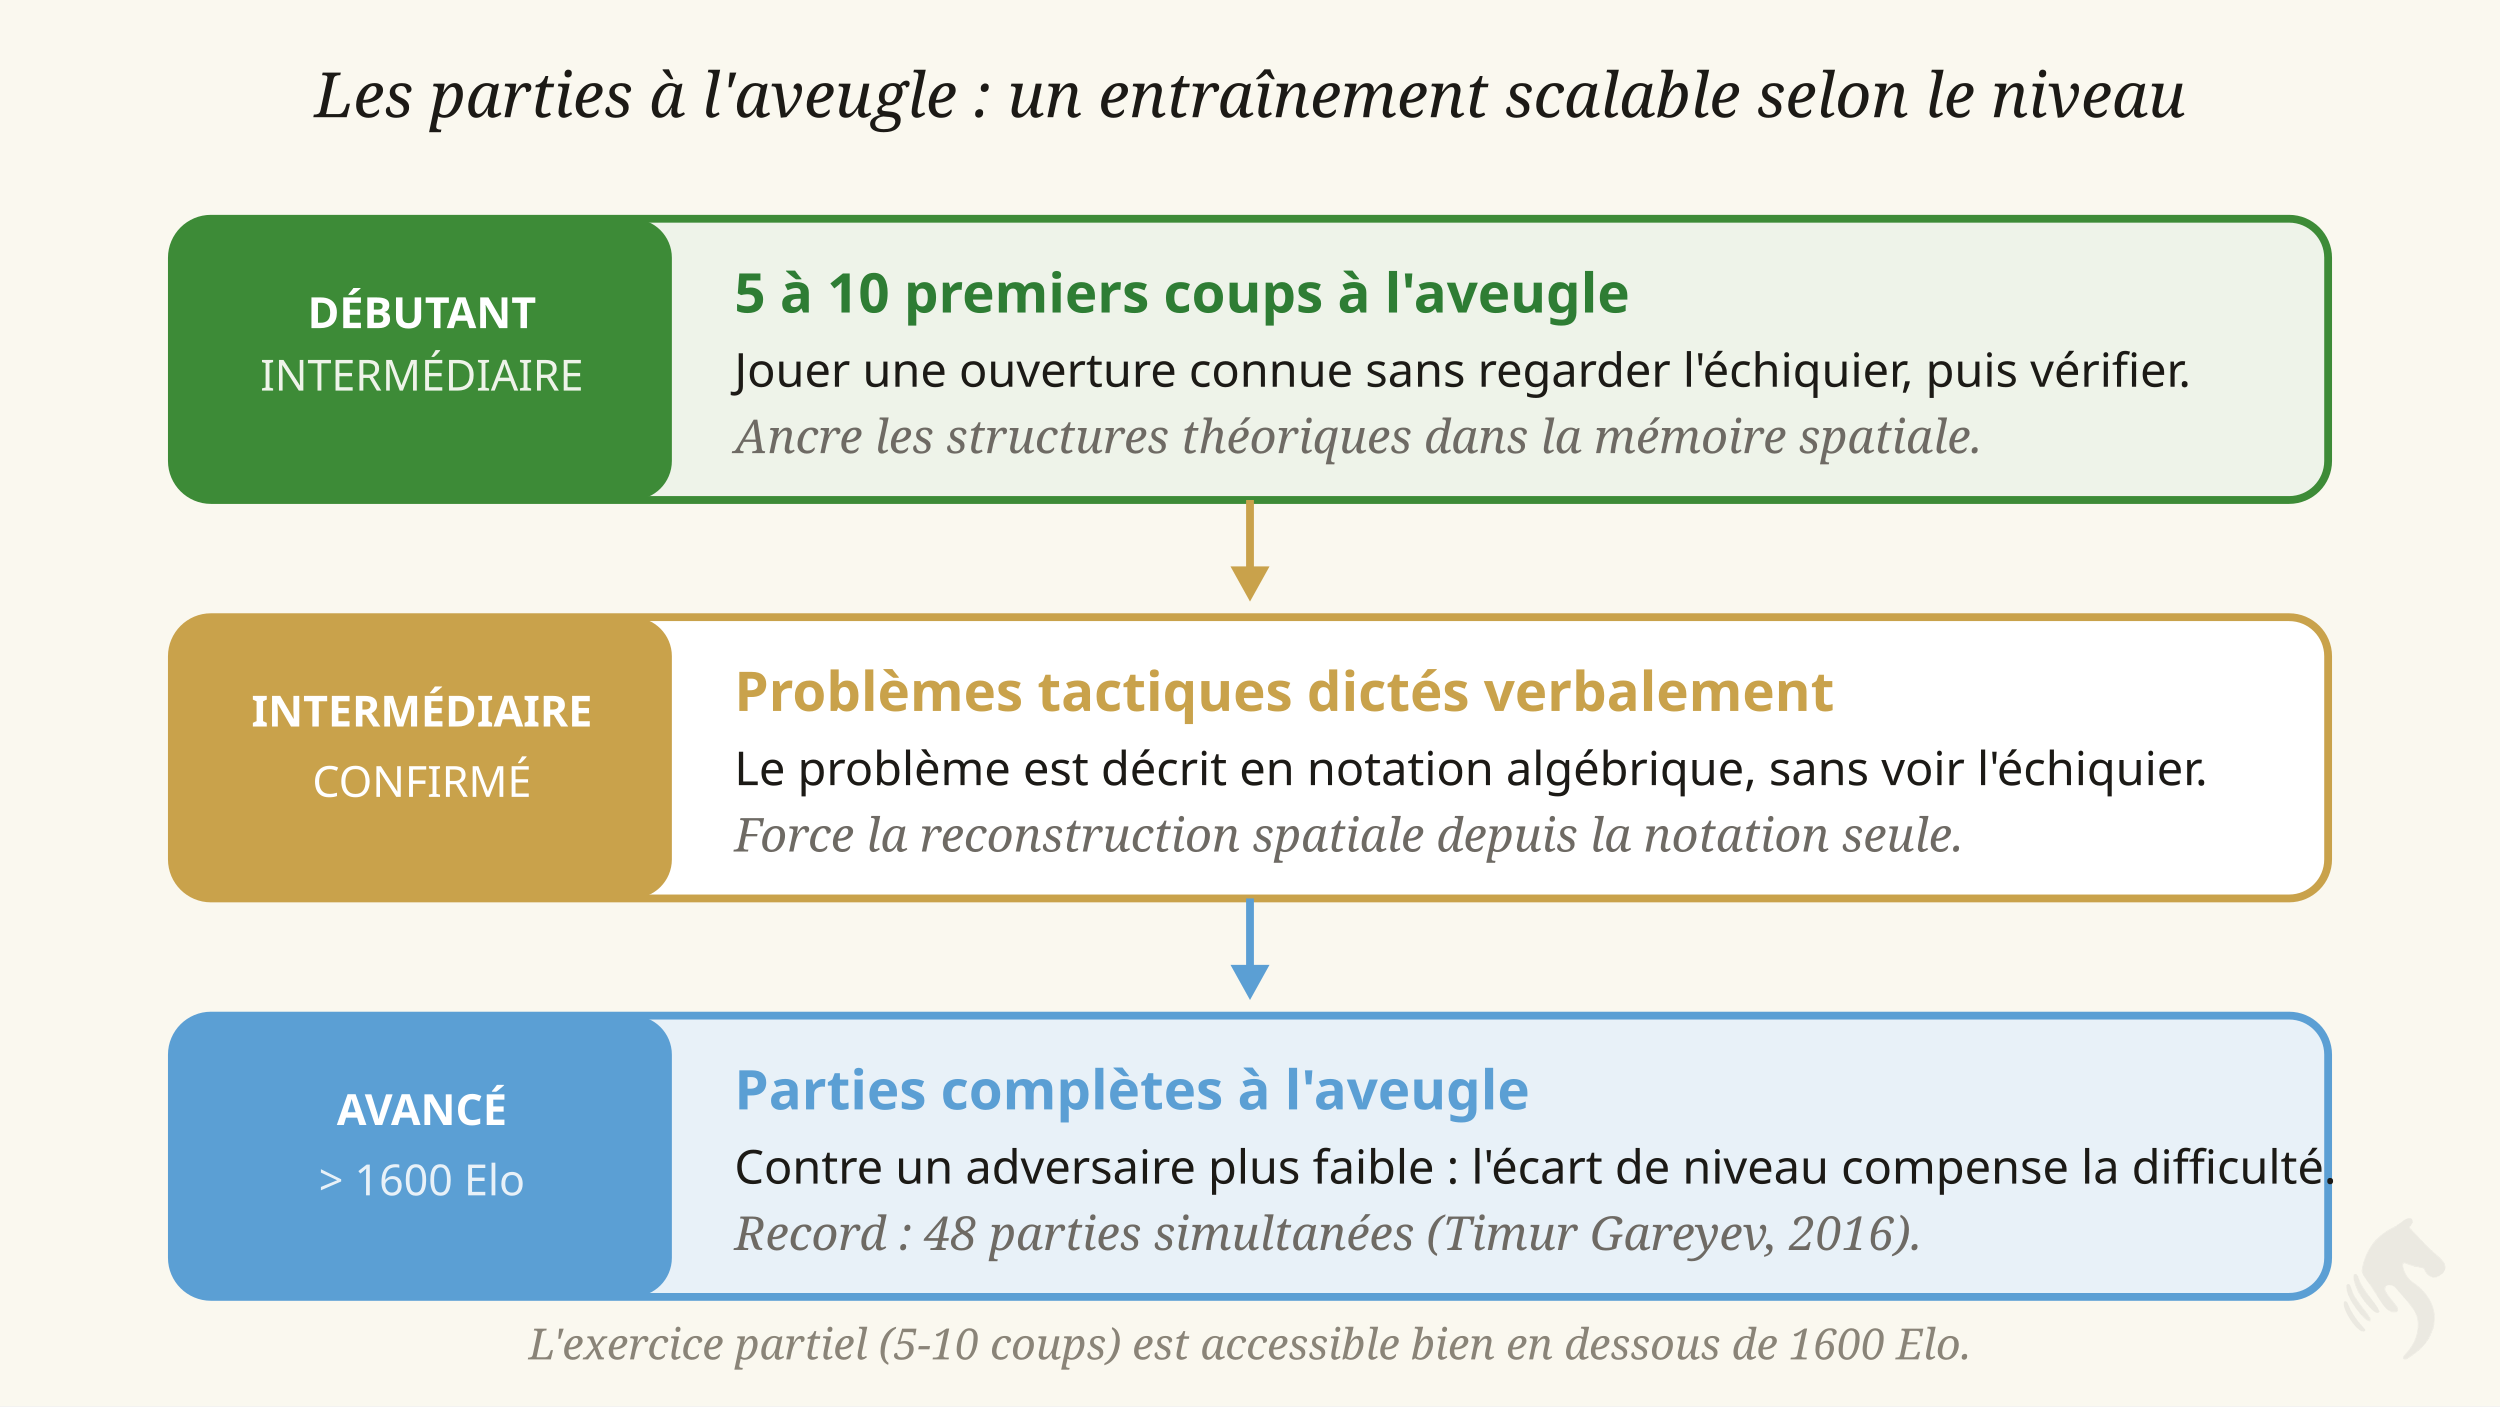
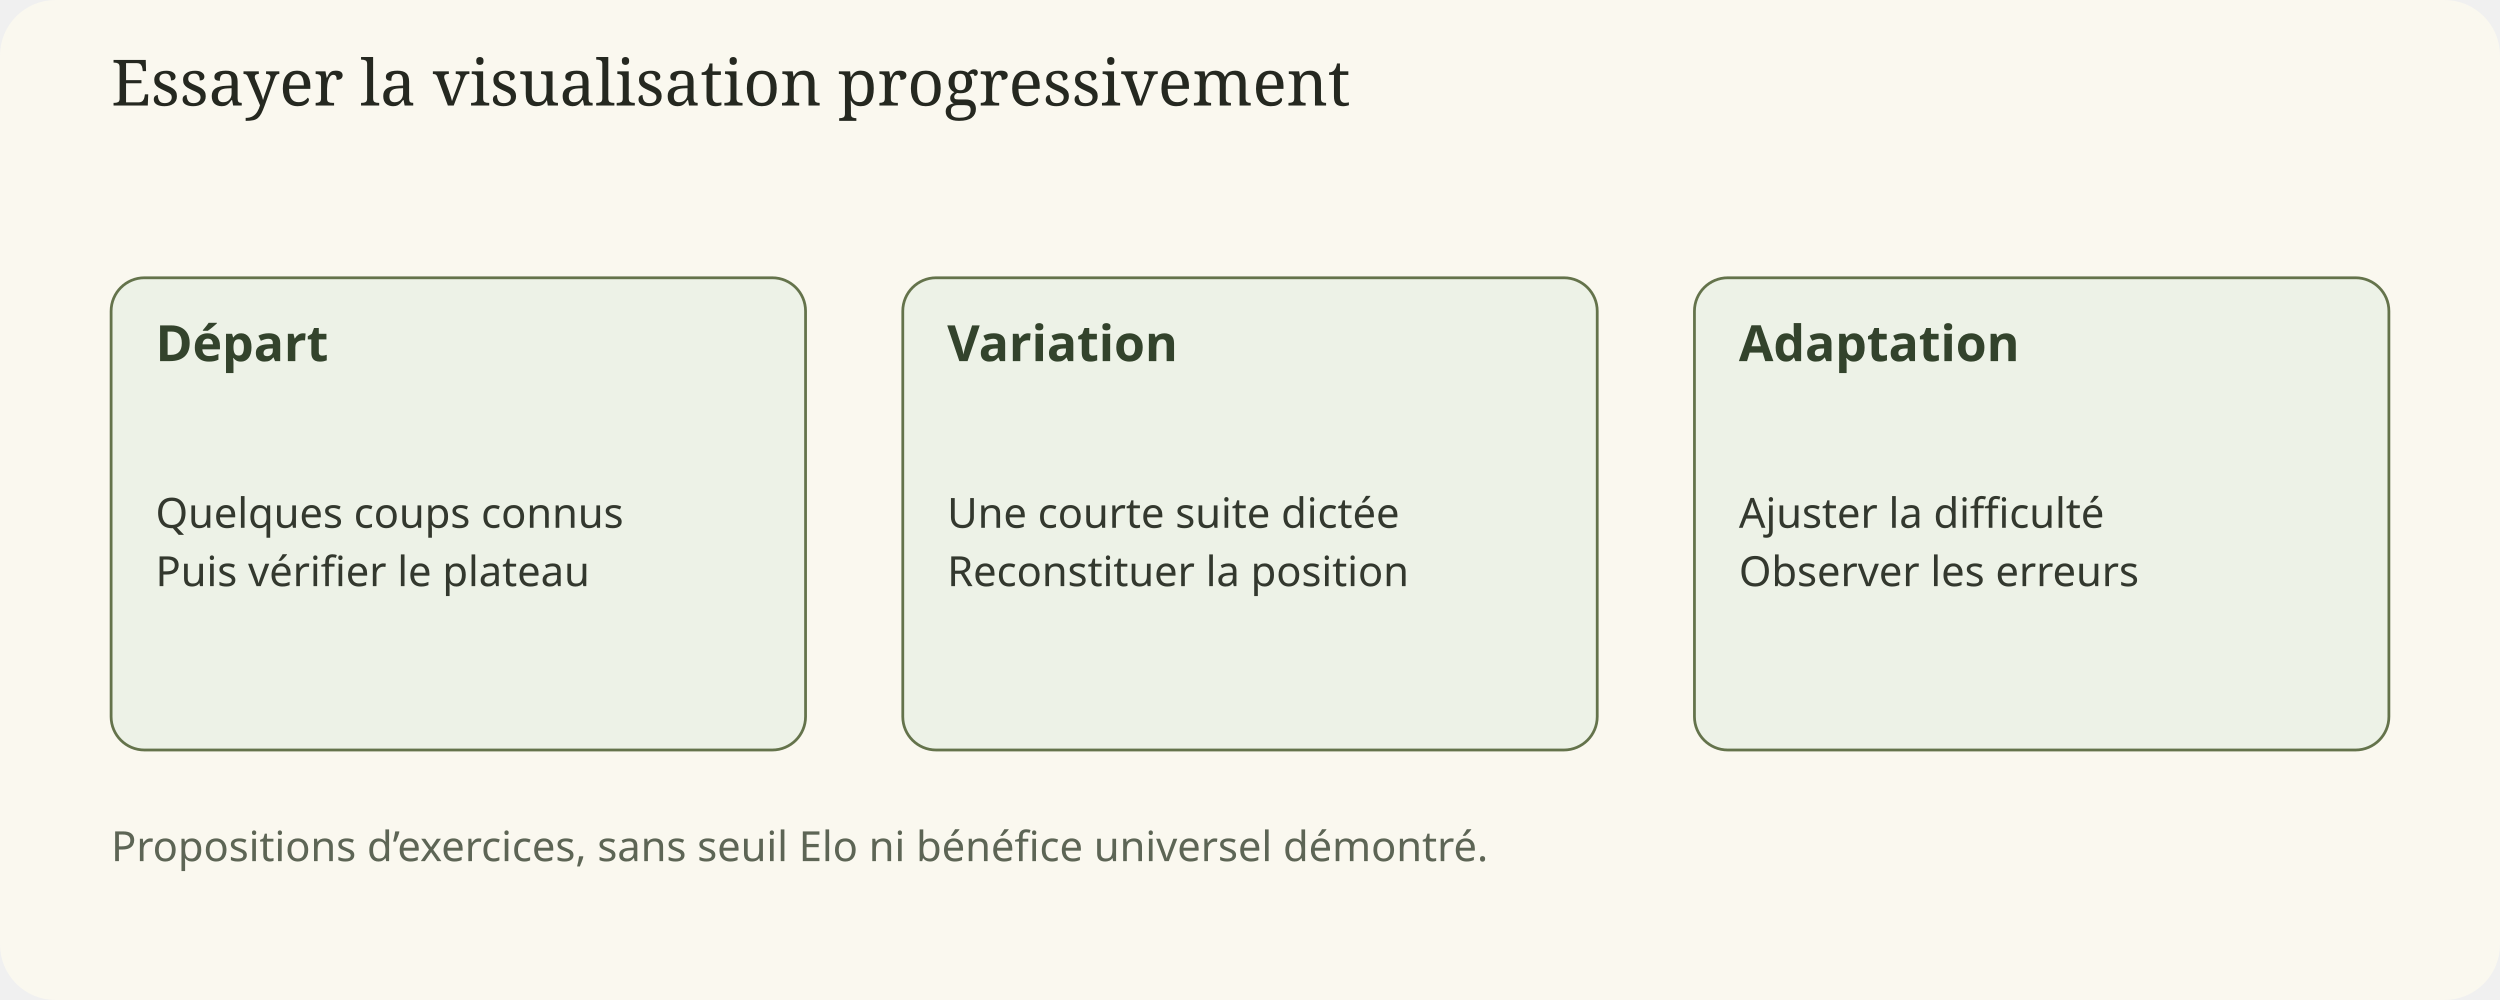
- <svg xmlns="http://www.w3.org/2000/svg" width="640" height="360" viewBox="0 0 640 360" role="img" aria-labelledby="ev3">
-   <rect width="640" height="360" fill="#faf8ef" />
-   <text x="320" y="30" text-anchor="middle" font-family="Georgia, serif" font-size="16" font-style="italic" fill="#1c1a16">Les parties à l'aveugle : un entraînement scalable selon le niveau</text>
-   <rect x="44" y="56" width="552" height="72" rx="10" fill="#eef3e9" stroke="#3d8b37" stroke-width="2" />
-   <rect x="44" y="56" width="128" height="72" rx="10" fill="#3d8b37" />
-   <text x="108" y="84" text-anchor="middle" font-family="system-ui, sans-serif" font-size="11" font-weight="700" fill="#fff">DÉBUTANT</text>
-   <text x="108" y="100" text-anchor="middle" font-family="system-ui, sans-serif" font-size="11" fill="#eef3e9">INTERMÉDIAIRE</text>
-   <text x="188" y="80" font-family="system-ui, sans-serif" font-size="14" font-weight="700" fill="#2e7d34">5 à 10 premiers coups à l'aveugle</text>
-   <text x="188" y="99" font-family="system-ui, sans-serif" font-size="12" fill="#1c1a16">Jouer une ouverture connue sans regarder l'échiquier, puis vérifier.</text>
-   <text x="188" y="116" font-family="Georgia, serif" font-size="12" font-style="italic" fill="#6e6a64">Ancre les structures théoriques dans la mémoire spatiale.</text>
-   <line x1="320" y1="128" x2="320" y2="148" stroke="#c9a24b" stroke-width="2" />
-   <polygon points="320,154 315,145 325,145" fill="#c9a24b" />
-   <rect x="44" y="158" width="552" height="72" rx="10" fill="#fff" stroke="#c9a24b" stroke-width="2" />
-   <rect x="44" y="158" width="128" height="72" rx="10" fill="#c9a24b" />
-   <text x="108" y="186" text-anchor="middle" font-family="system-ui, sans-serif" font-size="11" font-weight="700" fill="#fff">INTERMÉDIAIRE</text>
-   <text x="108" y="204" text-anchor="middle" font-family="system-ui, sans-serif" font-size="11" fill="#fff">CONFIRMÉ</text>
-   <text x="188" y="182" font-family="system-ui, sans-serif" font-size="14" font-weight="700" fill="#c9a24b">Problèmes tactiques dictés verbalement</text>
-   <text x="188" y="201" font-family="system-ui, sans-serif" font-size="12" fill="#1c1a16">Le problème est décrit en notation algébrique, sans voir l'échiquier.</text>
-   <text x="188" y="218" font-family="Georgia, serif" font-size="12" font-style="italic" fill="#6e6a64">Force la reconstruction spatiale depuis la notation seule.</text>
-   <line x1="320" y1="230" x2="320" y2="250" stroke="#5b9fd4" stroke-width="2" />
-   <polygon points="320,256 315,247 325,247" fill="#5b9fd4" />
-   <rect x="44" y="260" width="552" height="72" rx="10" fill="#e8f1f8" stroke="#5b9fd4" stroke-width="2" />
-   <rect x="44" y="260" width="128" height="72" rx="10" fill="#5b9fd4" />
-   <text x="108" y="288" text-anchor="middle" font-family="system-ui, sans-serif" font-size="11" font-weight="700" fill="#fff">AVANCÉ</text>
-   <text x="108" y="306" text-anchor="middle" font-family="system-ui, sans-serif" font-size="11" fill="#e8f1f8">&gt; 1600 Elo</text>
-   <text x="188" y="284" font-family="system-ui, sans-serif" font-size="14" font-weight="700" fill="#5b9fd4">Parties complètes à l'aveugle</text>
-   <text x="188" y="303" font-family="system-ui, sans-serif" font-size="12" fill="#1c1a16">Contre un adversaire plus faible : l'écart de niveau compense la difficulté.</text>
-   <text x="188" y="320" font-family="Georgia, serif" font-size="12" font-style="italic" fill="#6e6a64">Record : 48 parties simultanées (Timur Gareyev, 2016).</text>
-   <text x="320" y="348" text-anchor="middle" font-family="Georgia, serif" font-size="11" font-style="italic" fill="#8a8478">L'exercice partiel (5-10 coups) est accessible bien en dessous de 1600 Elo.</text>
-   <g id="wm" opacity="0.07" transform="translate(600.0,311.9) scale(0.0416)" aria-hidden="true">
-     <g fill="#1e1e1e" fill-rule="evenodd">
-       <path d="M411.5-.5h-16a76 76 0 0 0-24.5 12q-.62-.7-1.5-1l-2 4a4 4 0 0 1-1.5-1 7 7 0 0 1-2.5 3.5 253 253 0 0 0-17 13q-1.42.93-2.5-.5-5.2 7.95-14.5 9a9.4 9.4 0 0 1-4 6q2.3.02 1.5 2A461 461 0 0 1 278.5 73q-13.2 7.95-26 16.5-1.59-1.38 0-3-2.35.35-4 2 .9.98 2 2-92.12 67.08-125.5 177a1316 1316 0 0 0-10 44 51.2 51.2 0 0 0 4.5 31q.1 3.33-2 1l4.5 11q1-2 2 0l5 10 1-1q6 10.95 13 21a651 651 0 0 1 18.5 25 3.4 3.4 0 0 1 1.5-3q21.52 33 43 66 .3 3.4-2.5 1v2a1542 1542 0 0 1 21 32q1 0 1 1a319 319 0 0 0 25 35 160 160 0 0 0 27 25 3.1 3.1 0 0 1 1-3q23.18 14.62 49 5.5 5-2.83 4-8.5-.15-4.6-1.5-9a618 618 0 0 0-55.5-73.5q3-.91 5 1.5a23.5 23.5 0 0 0-7-9q.63 2.4 2 4.5-.17 2.58-1.5.5a364 364 0 0 1-17.5-26.5 50 50 0 0 1-4.5-22.5q.9-4.71 3-9 .63 1.88 2.5 2a7 7 0 0 1 2-3q9.28-8.1 22-8a86 86 0 0 1 23 4.5 11 11 0 0 1 3 4.5q2.58-1.75 5 .5l21.5 23.5q.74 1.95.5 4 3.56 1 6 4a1094 1094 0 0 0 30 34.5l-1 1q3.7 2.7 7.5 5.5a23 23 0 0 1 2 5l5 3a22 22 0 0 0 5.5 8 11.5 11.5 0 0 0 4 4 3.9 3.9 0 0 0-2-3.5q1.7-1.12 3 .5a705 705 0 0 1 42 57.5q-.65 1.46-2 1.5a169 169 0 0 1 10 19 3.8 3.8 0 0 0-.5 4q1 2 2 0 1.4 2.05 2.5 4-.25-2.55.5-5a185 185 0 0 1 11 83q-1 2-2 0a9 9 0 0 0-1.5-4v9a2.3 2.3 0 0 0 1.5-1q.75 10.55-1 21a337 337 0 0 1-18 56l-2.5 3q-1.2-.69-1-2a36 36 0 0 0-4 7 5.2 5.2 0 0 0 3.5-4 4.3 4.3 0 0 1 0 4 350 350 0 0 1-33 52 1108 1108 0 0 1-30 35q-7.17 20.32 13.5 14.5a34 34 0 0 1 6-3 1496 1496 0 0 1 54-37 942 942 0 0 0 29-27q1.25-1.03 2 .5a11 11 0 0 0-3 4q1.35-1.65 2.5 0a29 29 0 0 1 4.5-6 40 40 0 0 0 9-10.5l6-4-1-1a25 25 0 0 1 8.5-7.5q-1.47-2.67 1-5 .22 4.17 2.5 1.5-1.94-3.13 2-4l-1-1q1.48-3.25 4-5.5a8 8 0 0 0-3-1q37.8-53.63 47.5-119 8.4-83.08-38-152a364 364 0 0 0-28-35q-1.03-1.25.5-2 3.58 2.23 2-1l-4-2a5 5 0 0 1-3-.5 484 484 0 0 0-70-58q-.7-.62-1-1.5 1.05-.43 2-1v-3a6 6 0 0 1-5-2q-.66-.1-1 .5 3.72 2.61 0 3-34.57-32.88-46-79.5.2-2.3 2-3v-4q-1.94 5.58-3.5 0-1-9 0-18 2.16-6.4 8.5-8a78 78 0 0 1 22 7.5 403 403 0 0 0 66 18l9 3q-2.45.75-5 .5-1.59 1.6 0 3a16 16 0 0 1 6.5-1 7.3 7.3 0 0 1 2 3q1.38-2.6 3.5-2-1.1-2.32-4-2.5 15.09-2.3 25.5 8.5 5.35 10.23 10 21 12.95 20.94 36.5 28.5-1.88.63-2 2.5a30 30 0 0 0 12.5 3q4.43-.1 8-2 3.2 3.87 5.5-1 1.2.69 1 2a39 39 0 0 0 4.5-2l1 1q.69-1.87-1.5-2.5a12 12 0 0 0 7-3q1.88-1.1 3 .5 2.22-3.62 6-2a8.7 8.7 0 0 1 3-4 41 41 0 0 1 12-6.5l-2-1 5.5-3.5q.62.7 1.5 1 1.82-1.15 0-2.5 1.42-.93 2.5.5a5.8 5.8 0 0 1 .5-4 39 39 0 0 1 6-4.5q-1.55-2.25.5-4.5 3.25-3.5 5-8 1.38-.64 2.5-1-.8-1.05-2-1.5 1.85-5.82 3-11.5v-10h-1q-.85 6-2.5 12-.16-4.46.5-9a63 63 0 0 0-12.5-31 478 478 0 0 0-45.5-44.5q3.06.72 6 2.5-3.15-3.9-7-7.5l1-1q-1.4-1.05-2 .5 1.77 2.4-.5 4a781 781 0 0 1-67.5-65.5l1-.5a29 29 0 0 0 7 6 93 93 0 0 0-14-15 24.5 24.5 0 0 0-9-9.5l1-1a44 44 0 0 0-7-4.5q1.44 2.2 3.5 4 1 1.5 0 3l-72-76q-5.34-7.85 1.5-14.5 1.98-.8 2 1.5a69 69 0 0 1 6-3.5q-1.95-1.94 0-3.5a31 31 0 0 0 6-12q2.05.24 4-.5a79 79 0 0 0-1.5-17.5 94 94 0 0 0-5-10l-1 1a87 87 0 0 0-5.5-3" />
-       <path d="M325.5 44.5q-3.85 1.03-7 3.5a4.2 4.2 0 0 1-4.5-.5q-2.75 2.49-3.5 6-6.97 2.94-14 6-6.75 3.75-13.5 8-.62-.7-1.5-1a37.6 37.6 0 0 1-17 10.5 263 263 0 0 0-12 9.5q-1.59 1.62 0 3 12.8-8.55 26-16.5A461 461 0 0 0 327 46.5q.8-1.98-1.5-2m148 86-21-24a209 209 0 0 1-21-21.5l-8.5-8.5q-4.8-3.3-6-9-9.1-4.3-11.5-13a13 13 0 0 0 3-6q-.02-2.3-2-1.5-6.84 6.65-1.5 14.5l72 76q1-1.5 0-3a20 20 0 0 1-3.5-4m89 86a198 198 0 0 0-17.5-15q.4-2.17-.5-4-3.63-1.2-7-3a26 26 0 0 0-6-6 430 430 0 0 1-27-27.5 2.4 2.4 0 0 0-2-.5 29 29 0 0 1-7-6l-1 .5a781 781 0 0 0 67.5 65.5q2.27-1.6.5-4m-314-128a247 247 0 0 0-42 35.5 14.5 14.5 0 0 1-5 4l1 1a9.3 9.3 0 0 1-6 2.5 76 76 0 0 1-16 20q.3.88 1 1.5a9.4 9.4 0 0 0-5.5 6.5q-1-2-2 0-.93 1.42.5 2.5a25 25 0 0 0-6.5 8.5q-1.6 1.05-3.5 1.5 1.21.45 2 1.5a43 43 0 0 0-7 10 352 352 0 0 0-19.5 37 2.9 2.9 0 0 1-2.5 1 3.3 3.3 0 0 0 2 1.5 47 47 0 0 1-3.5 5.5l-12 34q-.98-1.8-1.5 0 1.4 1.9.5 4a33 33 0 0 1-3.5 5.5q.78.84 1 2a212 212 0 0 0-10 49.5 36 36 0 0 0 7 20q2.1 2.33 2-1a51.2 51.2 0 0 1-4.5-31 1316 1316 0 0 1 10-44q33.38-109.92 125.5-177-1.1-1.02-2-2m376 206q-.5-10.25-5-19.5 1.5-4.37-1.5-.5l-6.5-11q-5.55-3.6-7.5-10l-1 1q-3.75-5.75-9.5-9.5l1-1a850 850 0 0 0-9-7q1.14-2.04-1.5-3.5-1.08 1.43-2.5.5-2.84-1.65-2-4a5 5 0 0 0-3-.5 5 5 0 0 0-.5-3l-1 1a7 7 0 0 0-4.5-3 21 21 0 0 0-6-2.5 478 478 0 0 1 45.5 44.5 63 63 0 0 1 12.5 31q-.66 4.54-.5 9 1.65-6 2.5-12m-259 3v-1q-2.22-5.79 1-11.5l-2-2a67 67 0 0 0 1.5-5.5q.93 7.1 3.5 1-2.43-3.37 2-4a4.3 4.3 0 0 1 2.5 3q.45-1.21 1.5-2 2.3.75 4 2a326 326 0 0 1 28 10.5q11.4 3.22 23 6 1.05 1.6 1.5 3.5 1-4 2 0 1.08-1.43 2.5-.5-1.81 1.35 0 2.5 3.25-.47 7-2 1.85.03 3 1 5.83.22 11 2h5q2.55.25 5-.5l-9-3a403 403 0 0 1-66-18 78 78 0 0 0-22-7.5q-6.34 1.6-8.5 8-1 9 0 18 1.56 5.58 3.5 0m109 6a4.7 4.7 0 0 1 4 3q3.6-3.98 6 1l1-2 4 2a65 65 0 0 1 7.5 10q1.1 3.55 2.5 7-1.77 2.95 2 4 13.35 23.91 39 33 .12-1.87 2-2.5-23.55-7.56-36.5-28.5a305 305 0 0 0-10-21q-10.41-10.8-25.5-8.5 2.9.18 4 2.5m-410 86a9 9 0 0 0 1.5-4 310 310 0 0 0 37.5 86q-1.1 1.02-2 2a40 40 0 0 0 8.5 12 139 139 0 0 0 15 21q2.31 2.97 1.5 6 5.9 1.14 7.5 7 5.7 2.47 5 8 3.8 1.06 6.5 4 20.24 25.5 46 45.5a39 39 0 0 0 20 5 46 46 0 0 1 9-7.5 818 818 0 0 1-10-21.5q1.43-1.08.5-2.5a27 27 0 0 1-3.5-2 185 185 0 0 0-16-23.5q1.43-1.08.5-2.5a13.3 13.3 0 0 1-5.5-5 617 617 0 0 0-22.5-29v-4l-1 1a13 13 0 0 1-4.5-6 11.5 11.5 0 0 1-4-4q-.03 2.3-2 1.5A471 471 0 0 1 97 390.5q-1.8-3.04-.5-6 1.02.54 2 1a9 9 0 0 0-2-4.5q3.83-2.28-1-2.5a597 597 0 0 1-7-18.5l2-1a3.3 3.3 0 0 1-2-3.5 3.1 3.1 0 0 1-3-1q-7.35-19.46-24-8 1.03 2.34-.5 5a97 97 0 0 0 3.5 38" />
-       <path d="M365.5 301.5q-1.8.7-2 3 11.43 46.62 46 79.5 3.72-.39 0-3 .34-.6 1-.5-2.4-2.22-5-4.5l2-2q-2.45-.75-5-.5a8.4 8.4 0 0 0-.5-4q-1.72 1.44-3-1a28 28 0 0 1-3.5-6q-.5 2-1 0a143 143 0 0 1-18-31q-6.22-11.64-9-27a7 7 0 0 0-2-3m-211 174a45 45 0 0 1-9.5-15q-1 2-2 0a41 41 0 0 0-6-9l-1-5-1 1a989 989 0 0 1-17.5-25.5q.7-.62 1-1.5a7.7 7.7 0 0 1-5-6 163 163 0 0 1-15-29q-.98-.46-2-1-1.3 2.96.5 6a471 471 0 0 0 55.5 86.5q1.97.8 2-1.5m-90-86q-2.05 2.77 1.5 4 3.6 16.25 9.5 30.5-2.48 3.62 2 3.5 3.65 9.3 8 18.5l-1 1a11.4 11.4 0 0 1 6 8q-.7.62-1 1.5a10.5 10.5 0 0 1 3.5 5l1-1a62 62 0 0 0 7.5 13q.9-.98 2-2a310 310 0 0 1-37.5-86 9 9 0 0 1-1.5 4m48 210a3.9 3.9 0 0 0-2-3.5q1.7-1.12 3 .5a127 127 0 0 0 39 32q11.3 4.6 8.5-7a147 147 0 0 0-17-32 1467 1467 0 0 0-40-51 554 554 0 0 1-48.5-75l1-1q.84 5.22 6 5a51.6 51.6 0 0 1-11.5-27l-1 2a159 159 0 0 0-11-31 14.3 14.3 0 0 0-10.5-8q-3.2.01-6 1.5-2.85 3.45-6 6.5-.87 16.85 3 33.5a3.6 3.6 0 0 1-2 2q1.38.56 2.5 1.5 3.15 9.81 6.5 19.5-1.21.45-2 1.5a29 29 0 0 0 5.5 7A256 256 0 0 0 55.5 525l-2 1a6.4 6.4 0 0 0 4 1.5 332 332 0 0 0 38.5 53l3.5 5.5-1 1q1.9 1.67 3.5.5a36 36 0 0 0 10.5 12m303-214q-.95.57-2 1 .3.88 1 1.5a484 484 0 0 1 70 58q1.42.72 3 .5a43 43 0 0 0-10-12.5l1-1q-2.66 1.47-5-1a36 36 0 0 0-10-10q1.81-1.35 0-2.5a8 8 0 0 1-3.5 0q-4.57-5.7-10-8a13 13 0 0 0-6.5-5.5 11.5 11.5 0 0 1-3.5-4.5q-.62.7-1.5 1a17.7 17.7 0 0 0-8-5.5q-2.84-1.65-2-4-7.47-2.25-13-7.5m-254 24a526 526 0 0 1 23.5 37 55 55 0 0 1 9 15l1-1a65 65 0 0 0 8.5 13q2.8 2.4 2.5-1-21.48-33-43-66a3.4 3.4 0 0 0-1.5 3m111 63q.16-.93 1-1.5a7 7 0 0 1-3.5-2.5 17.5 17.5 0 0 0-5.5-8q3.7-4.18-2.5-5a41 41 0 0 1-7.5-18.5l2-3a7.2 7.2 0 0 1-2-4.5 3.1 3.1 0 0 0 3-1 37 37 0 0 0-1-7q-1.87-.12-2.5-2a36 36 0 0 0-3 9 50 50 0 0 0 4.5 22.5 364 364 0 0 0 17.5 26.5q1.33 2.08 1.5-.5-1.37-2.1-2-4.5m-272 45v19q2.55 12.15 7 24 15.37 37.49 37 68a54 54 0 0 0 9 12.5q-1.58 2.58 2 3l-1 1 5.5 4.5a82 82 0 0 0 9 12q6.5 6.26 12.5 13 9.5 6.75 17.5 15l1-1q4.56 3.52 9 7l1-2a89 89 0 0 0 13.5 3.5q13.85-4.6 6.5-17.5-1.73 1.44-3-1a307 307 0 0 1-13.5-16 16 16 0 0 0-6-5.5q1.43-1.08.5-2.5a27.2 27.2 0 0 1-12.5-15 3.1 3.1 0 0 1-3-1q-7.5-10.25-15.5-20-.93-1.42.5-2.5a16 16 0 0 1-6-5.5 880 880 0 0 1-19-29.5q.7-.62 1-1.5a8 8 0 0 1-4-4 94 94 0 0 1-12.5-26l-1 1q-3.8-4.62-1.5-10a3.1 3.1 0 0 1-3-1 198 198 0 0 1-7-15.5l1-1a55 55 0 0 1-9-11q-2.85-1.46-6-2l3-1a22 22 0 0 0-9 2 11.4 11.4 0 0 0-4 6.5m277 51a48 48 0 0 0 12 5q-.57 3.66 2 2a5.3 5.3 0 0 1 3.5 3l1-2a45 45 0 0 0 26 0q.45 1.21 1.5 2 1.27-3.4 4-2 1.81-1.15 0-2.5l3-1.5a21 21 0 0 0 3.5-4q1.4-8.23-1.5-16 .3-.88 1-1.5-5.22-1.95-4-7a193 193 0 0 1-18-23.5 16 16 0 0 0-3.5-3q-4.05-7.43-9-12a284 284 0 0 0-14-17q-.75-1.58.5-3a19 19 0 0 1-6-4 4.35 4.35 0 0 0-5-1.5 618 618 0 0 1 55.5 73.5q1.35 4.4 1.5 9 1 5.67-4 8.5-25.82 9.12-49-5.5a3.1 3.1 0 0 0-1 3m115-56a264 264 0 0 1 16 22q-1.7 3.04 1.5 1a494 494 0 0 1 16.5 23l7 10q1.35-.04 2-1.5a705 705 0 0 0-42-57.5q-1.3-1.62-3-.5a3.9 3.9 0 0 1 2 3.5" />
-       <path d="M112.5 599.5q7 9.5 16 17 2 0 2 2 6.9 3.77 11 8.5l13 5.5a5.7 5.7 0 0 0 6 0q2.07 3.94 4 0-3.37-1.23-.5-3 .22-6.86.5-13.5l-3-3.5 3-2.5q-4.58-.9-7.5-4.5a79 79 0 0 0-10.5-16.5q2.67 1.47 5-1a12 12 0 0 1-8.5-3.5 92 92 0 0 0-17.5-23.5l2-1-6.5-4.5a2294 2294 0 0 1-34.5-47q-1 0-1-1-5.27-4.75-4-11.5-2.25-3.25-3.5.5A227 227 0 0 1 61.5 469q.84-.57 1-1.5-5.16.22-6-5l-1 1a554 554 0 0 0 48.5 75 1467 1467 0 0 1 40 51q10.5 14.98 17 32 2.8 11.6-8.5 7a127 127 0 0 1-39-32q-1.3-1.62-3-.5a3.9 3.9 0 0 1 2 3.5m335-4a3349 3349 0 0 1 7.5 35q2.3 19.53.5 39a9 9 0 0 1 1.5 4q1 2 2 0a185 185 0 0 0-11-83q-.75 2.45-.5 5m44-147q1.58 3.23-2 1-1.53.75-.5 2a364 364 0 0 1 28 35q46.4 68.92 38 152-9.7 65.37-47.5 119 1.46.15 3 1a12 12 0 0 0 3.5-6q1.58 1.52 3.5.5-1.16-8.12 7-11-1.6-1.75 1-2.5-.12-8.5 6-14-.81-.1-1-1a3.1 3.1 0 0 1 3-1 5.4 5.4 0 0 1 3-5.5q-1.2-.45-2-1.5a67 67 0 0 0 4.5-10l1 2a9 9 0 0 1 2.5-5l-1-2a6.3 6.3 0 0 1 4-.5 6.5 6.5 0 0 0-3-3 225 225 0 0 1 11-24.5q-.53-1.8-1.5 0-.3-4.51 1-9l1 1a67 67 0 0 0 1.5-13q7.4-.7 1-5a232 232 0 0 0 2-53l.5-5q.57.84 1.5 1a8 8 0 0 0-2.5-5q-6.56-49.08-31.5-89 2.03-1.77-.5-3l-1 1a696 696 0 0 1-17.5-26q-2.18-1.53-1-3.5-3.93-.91-5-4.5-1.26-.5-1-2a69 69 0 0 0-6.5-5q-.69-1.87 1.5-2.5a14 14 0 0 0-4-2.5m-36 230a273 273 0 0 1-13.5 57q-1.4.82-2.5 2 2.69 6.4-4 8.5l2 1a30 30 0 0 0-3 8.5q-.2 1.31 1 2l2.5-3a337 337 0 0 0 18-56 89 89 0 0 0 1-21q-.57.84-1.5 1m-25 84a185 185 0 0 1-24 38l-2.5 6a25 25 0 0 0-6.5 7q-13.95 16.7-28.5 33-1.16 4.05-3.5 7.5-1.35 4.25-1 8a16 16 0 0 1 6 5.5h14a20 20 0 0 1 10-3.5q1.71-1.12 0-2.5a81 81 0 0 0 18.5-12q.62.7 1.5 1a71 71 0 0 1 2-4q1-2 2 0 1.7-4.54 4.5-1a38 38 0 0 1 4.5-6.5 189 189 0 0 0 30.5-23.5q4.55 3.9 4-3a4.6 4.6 0 0 1 4.5-2v-3a5 5 0 0 0 3-.5 41 41 0 0 1 3-5.5 11 11 0 0 1 3-4q-.75-1.53-2-.5a942 942 0 0 1-29 27 1496 1496 0 0 0-54 37 34 34 0 0 0-6 3q-20.67 5.82-13.5-14.5a1108 1108 0 0 0 30-35 350 350 0 0 0 33-52 4.3 4.3 0 0 0 0-4 5.2 5.2 0 0 1-3.5 4" />
-     </g>
-   </g>
+ <svg xmlns="http://www.w3.org/2000/svg" viewBox="0 0 900 360" role="img" aria-labelledby="titre">
+   <rect width="900" height="360" rx="20" fill="#faf8ef" />
+   <text x="40" y="38" font-family="Georgia,serif" font-size="23" fill="#252820">Essayer la visualisation progressivement</text>
+   <rect x="40" y="100" width="250" height="170" rx="12" fill="#edf2e7" stroke="#64734b" />
+   <text x="56" y="130" font-family="system-ui,sans-serif" font-size="18" font-weight="600" fill="#33432c">Départ</text>
+   <text x="56" y="190" font-family="system-ui,sans-serif" font-size="15" fill="#33382e">Quelques coups connus</text>
+   <text x="56" y="211" font-family="system-ui,sans-serif" font-size="15" fill="#33382e">Puis vérifier le plateau</text>
+   <rect x="325" y="100" width="250" height="170" rx="12" fill="#edf2e7" stroke="#64734b" />
+   <text x="341" y="130" font-family="system-ui,sans-serif" font-size="18" font-weight="600" fill="#33432c">Variation</text>
+   <text x="341" y="190" font-family="system-ui,sans-serif" font-size="15" fill="#33382e">Une courte suite dictée</text>
+   <text x="341" y="211" font-family="system-ui,sans-serif" font-size="15" fill="#33382e">Reconstituer la position</text>
+   <rect x="610" y="100" width="250" height="170" rx="12" fill="#edf2e7" stroke="#64734b" />
+   <text x="626" y="130" font-family="system-ui,sans-serif" font-size="18" font-weight="600" fill="#33432c">Adaptation</text>
+   <text x="626" y="190" font-family="system-ui,sans-serif" font-size="15" fill="#33382e">Ajuster la difficulté</text>
+   <text x="626" y="211" font-family="system-ui,sans-serif" font-size="15" fill="#33382e">Observer les erreurs</text>
+   <text x="40" y="310" font-family="system-ui,sans-serif" font-size="15" fill="#5d6555">Propositions d’exercices, sans seuil Elo ni bénéfice universel démontré.</text>
</svg>
